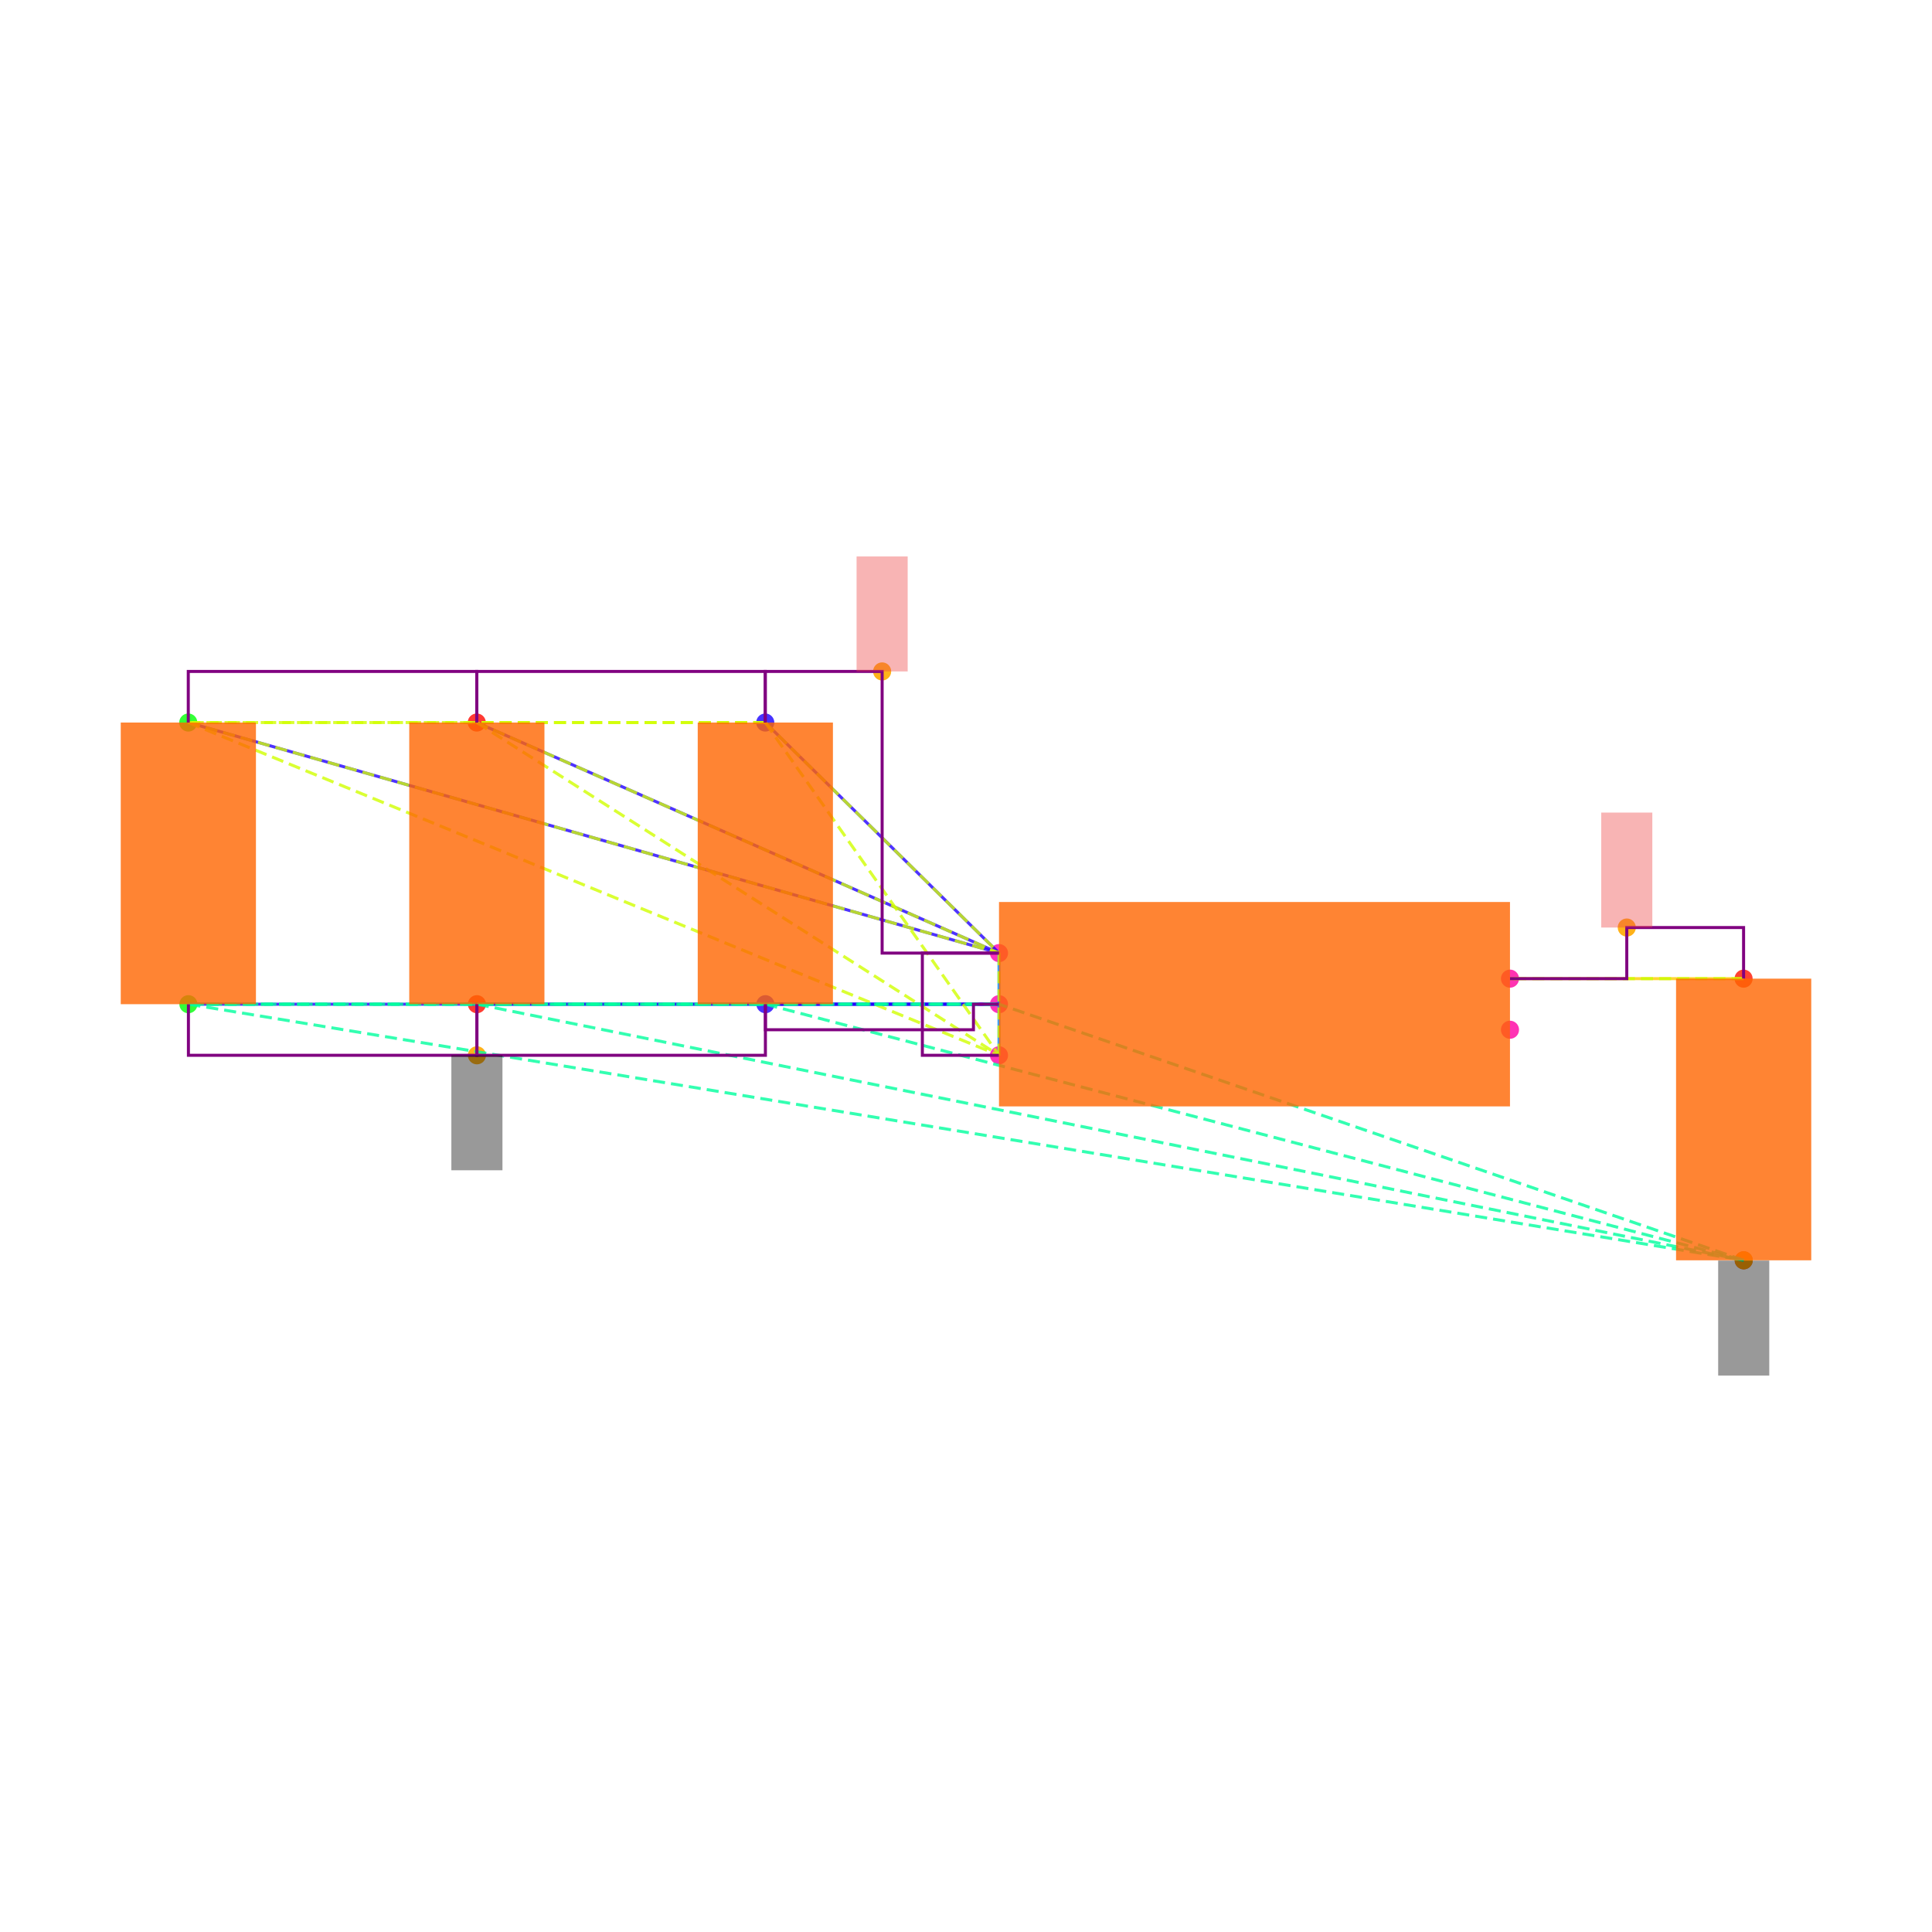
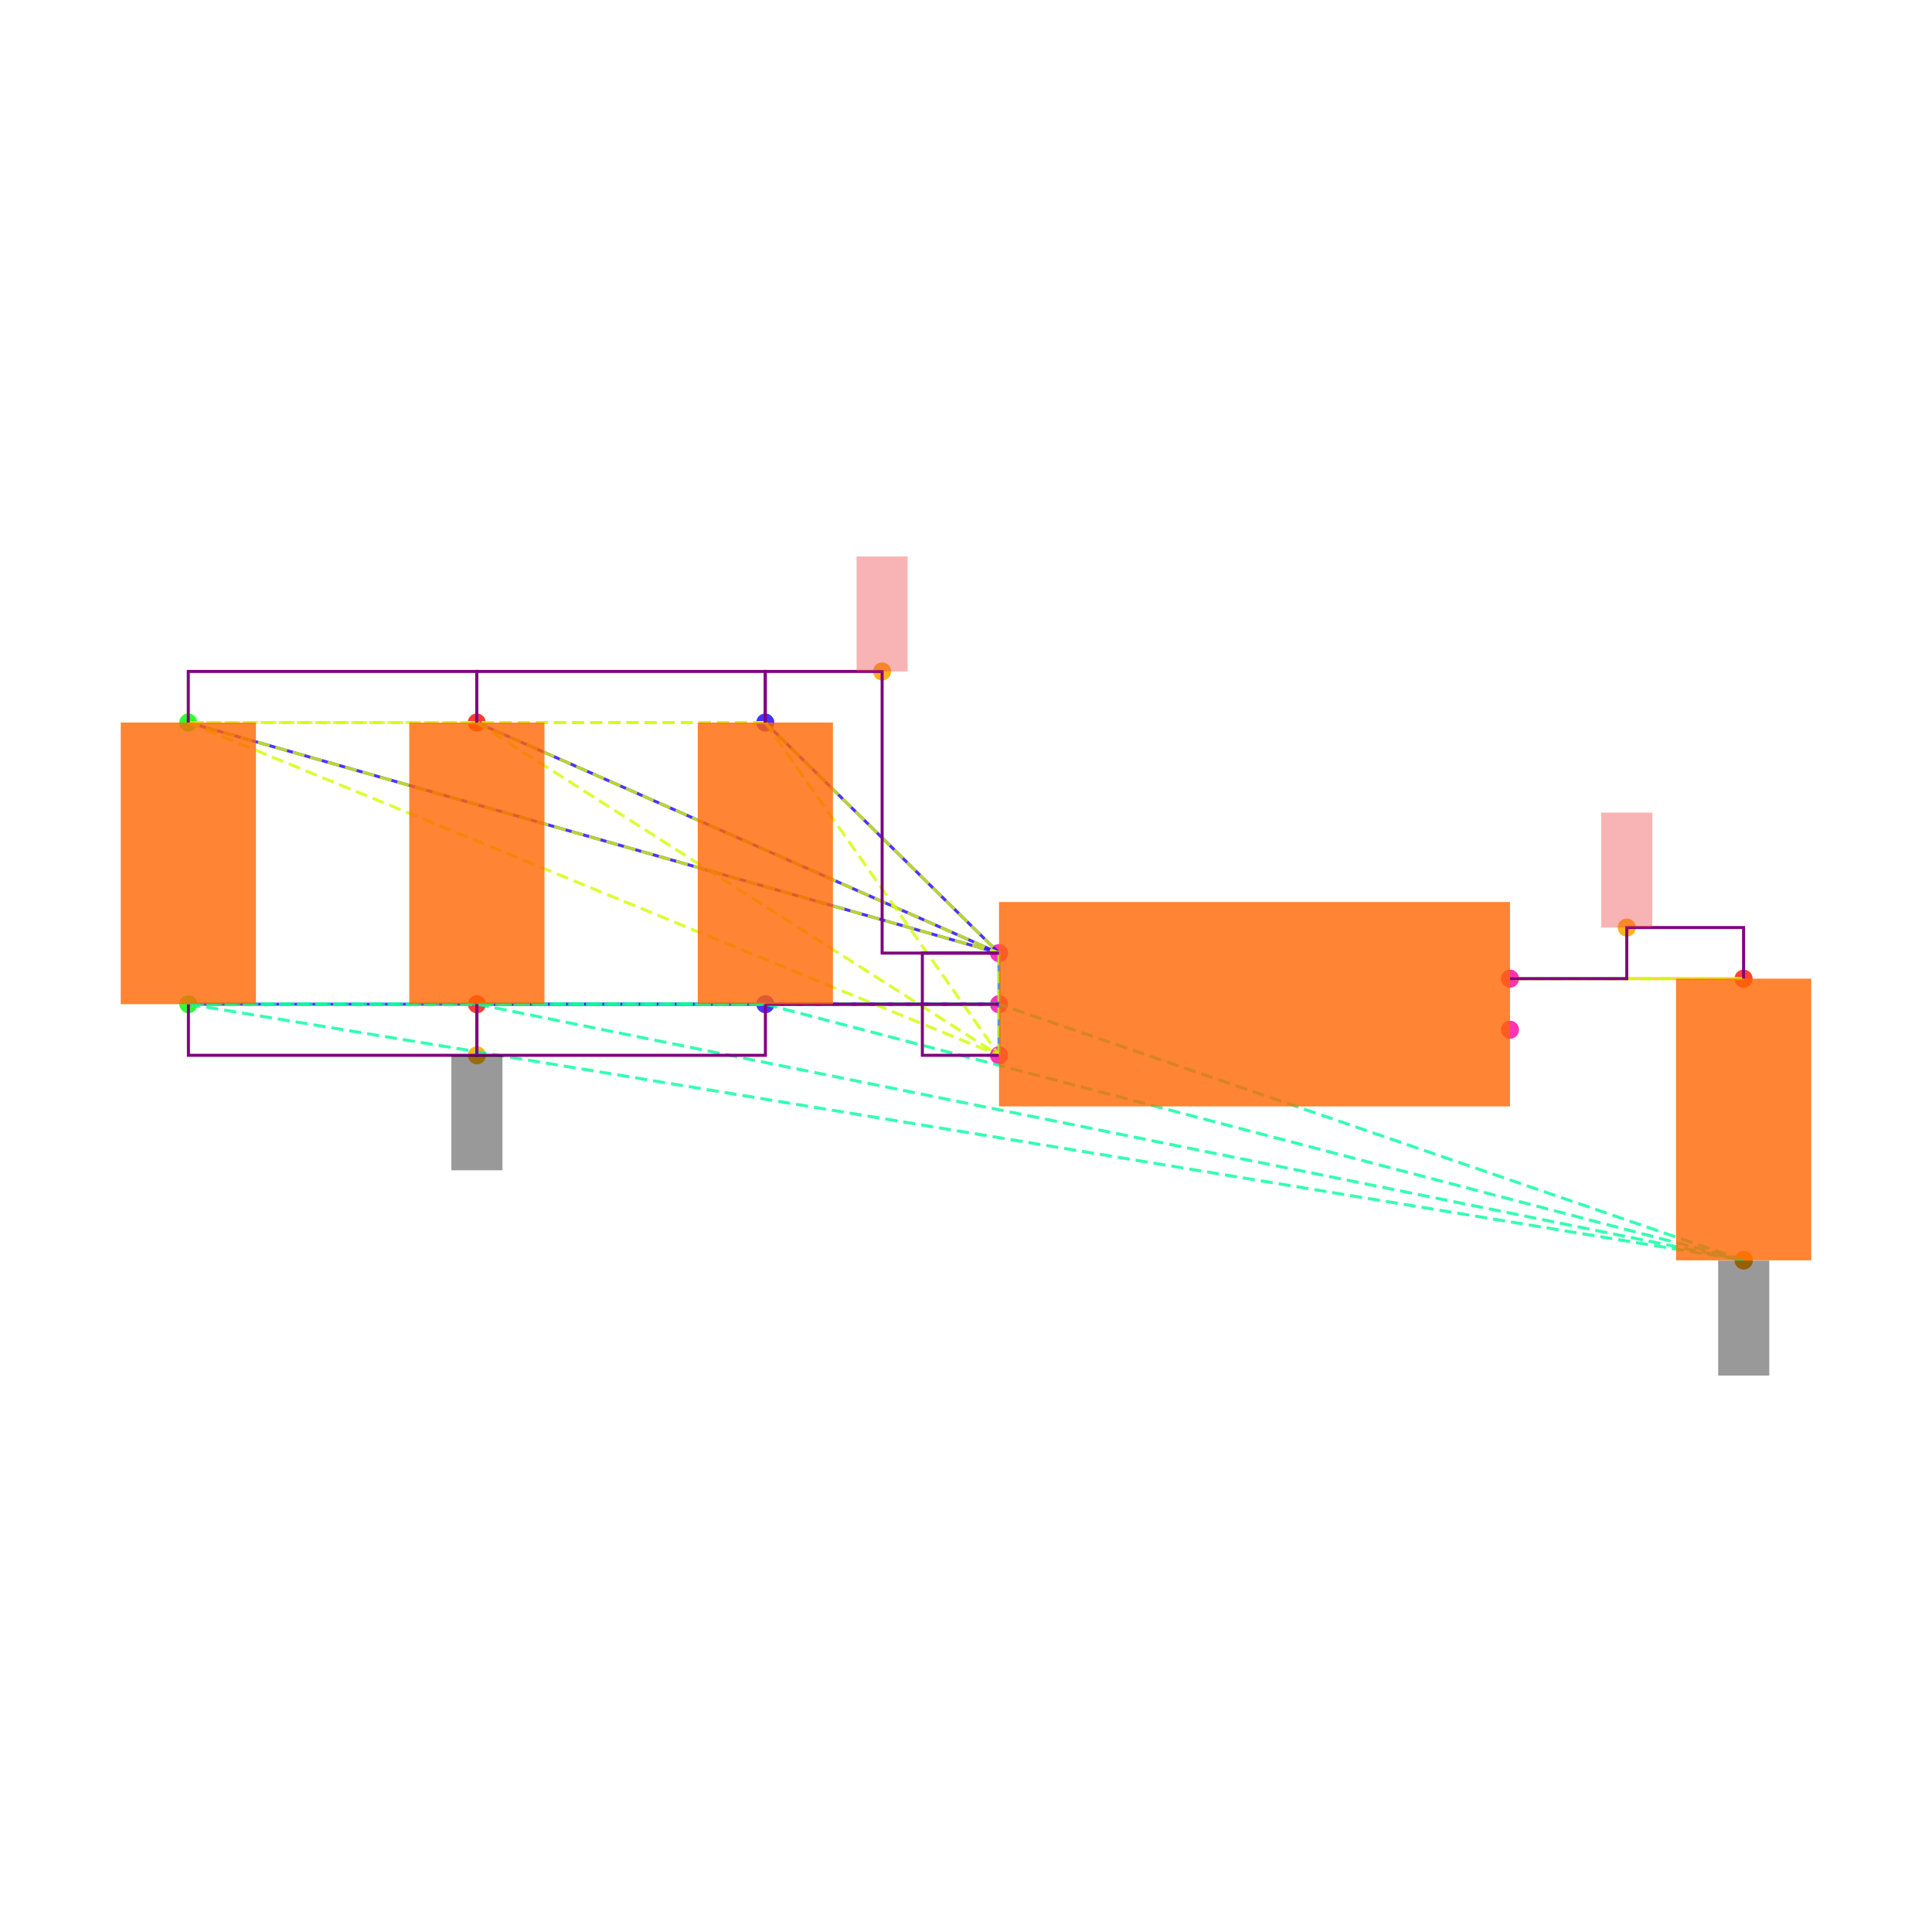
<svg xmlns="http://www.w3.org/2000/svg" width="640" height="640" viewBox="0 0 640 640">
  <rect width="100%" height="100%" fill="white" />
  <g>
    <circle data-type="point" data-label="C6.1 y+" data-x="-1.9148566499999995" data-y="1.1024186000000005" cx="253.503" cy="239.35" r="3" fill="hsl(246, 100%, 50%, 0.8)" />
  </g>
  <g>
    <circle data-type="point" data-label="C6.2 y-" data-x="-1.9143099500000003" data-y="0" cx="253.55" cy="332.653" r="3" fill="hsl(247, 100%, 50%, 0.8)" />
  </g>
  <g>
    <circle data-type="point" data-label="C1.1 y+" data-x="-4.173189849999999" data-y="1.1024186000000002" cx="62.37" cy="239.35" r="3" fill="hsl(121, 100%, 50%, 0.8)" />
  </g>
  <g>
    <circle data-type="point" data-label="C1.2 y-" data-x="-4.17264315" data-y="-2.220446049250313e-16" cx="62.416" cy="332.653" r="3" fill="hsl(122, 100%, 50%, 0.8)" />
  </g>
  <g>
    <circle data-type="point" data-label="C2.1 y+" data-x="-3.0440232499999995" data-y="1.1024186000000002" cx="157.937" cy="239.35" r="3" fill="hsl(2, 100%, 50%, 0.8)" />
  </g>
  <g>
    <circle data-type="point" data-label="C2.2 y-" data-x="-3.0434765500000003" data-y="-2.220446049250313e-16" cx="157.983" cy="332.653" r="3" fill="hsl(3, 100%, 50%, 0.8)" />
  </g>
  <g>
    <circle data-type="point" data-label="C5.1 y+" data-x="1.9143099500000003" data-y="0.09999999999999964" cx="577.584" cy="324.189" r="3" fill="hsl(5, 100%, 50%, 0.8)" />
  </g>
  <g>
    <circle data-type="point" data-label="C5.2 y-" data-x="1.9148566499999995" data-y="-1.0024186000000008" cx="577.63" cy="417.492" r="3" fill="hsl(6, 100%, 50%, 0.8)" />
  </g>
  <g>
    <circle data-type="point" data-label="U1.1 x-" data-x="-1" data-y="0.2" cx="330.932" cy="315.726" r="3" fill="hsl(319, 100%, 50%, 0.8)" />
  </g>
  <g>
    <circle data-type="point" data-label="U1.2 x-" data-x="-1" data-y="0" cx="330.932" cy="332.653" r="3" fill="hsl(320, 100%, 50%, 0.8)" />
  </g>
  <g>
    <circle data-type="point" data-label="U1.3 x-" data-x="-1" data-y="-0.2" cx="330.932" cy="349.58" r="3" fill="hsl(321, 100%, 50%, 0.8)" />
  </g>
  <g>
    <circle data-type="point" data-label="U1.4 x+" data-x="1" data-y="-0.1" cx="500.202" cy="341.116" r="3" fill="hsl(322, 100%, 50%, 0.8)" />
  </g>
  <g>
    <circle data-type="point" data-label="U1.5 x+" data-x="1" data-y="0.1" cx="500.202" cy="324.189" r="3" fill="hsl(323, 100%, 50%, 0.8)" />
  </g>
  <g>
    <circle data-type="point" data-label="anchorPoint orientation: y+" data-x="-1.4574283249999997" data-y="1.3024186000000004" cx="292.218" cy="222.423" r="3" fill="hsl(40, 100%, 50%, 0.9)" />
  </g>
  <g>
    <circle data-type="point" data-label="anchorPoint orientation: y-" data-x="-3.0434765500000003" data-y="-0.2000000000000004" cx="157.983" cy="349.58" r="3" fill="hsl(40, 100%, 50%, 0.9)" />
  </g>
  <g>
    <circle data-type="point" data-label="anchorPoint orientation: y-" data-x="1.9148566499999995" data-y="-1.0024186000000008" cx="577.63" cy="417.492" r="3" fill="hsl(40, 100%, 50%, 0.9)" />
  </g>
  <g>
    <circle data-type="point" data-label="anchorPoint orientation: y+" data-x="1.4571549750000001" data-y="0.29999999999999966" cx="538.893" cy="307.262" r="3" fill="hsl(40, 100%, 50%, 0.9)" />
  </g>
  <g>
    <polyline data-points="-1,0.2 -1.9148566499999995,1.1024186000000005" data-type="line" data-label="" points="330.932,315.726 253.503,239.35" fill="none" stroke="hsl(248, 100%, 50%, 0.8)" stroke-width="1" />
  </g>
  <g>
    <polyline data-points="-1,0.2 -4.173189849999999,1.1024186000000002" data-type="line" data-label="" points="330.932,315.726 62.37,239.35" fill="none" stroke="hsl(248, 100%, 50%, 0.8)" stroke-width="1" />
  </g>
  <g>
    <polyline data-points="-1,0.2 -3.0440232499999995,1.1024186000000002" data-type="line" data-label="" points="330.932,315.726 157.937,239.35" fill="none" stroke="hsl(248, 100%, 50%, 0.8)" stroke-width="1" />
  </g>
  <g>
    <polyline data-points="-1,0 -1.9143099500000003,0" data-type="line" data-label="" points="330.932,332.653 253.55,332.653" fill="none" stroke="hsl(248, 100%, 50%, 0.8)" stroke-width="1" />
  </g>
  <g>
    <polyline data-points="-1,0 -4.17264315,-2.220446049250313e-16" data-type="line" data-label="" points="330.932,332.653 62.416,332.653" fill="none" stroke="hsl(248, 100%, 50%, 0.8)" stroke-width="1" />
  </g>
  <g>
    <polyline data-points="-1,0 -3.0434765500000003,-2.220446049250313e-16" data-type="line" data-label="" points="330.932,332.653 157.983,332.653" fill="none" stroke="hsl(248, 100%, 50%, 0.8)" stroke-width="1" />
  </g>
  <g>
    <polyline data-points="-1,-0.2 -1,0.2" data-type="line" data-label="" points="330.932,349.58 330.932,315.726" fill="none" stroke="hsl(208, 100%, 50%, 0.8)" stroke-width="1" />
  </g>
  <g>
    <polyline data-points="1,0.1 1.9143099500000003,0.09999999999999964" data-type="line" data-label="" points="500.202,324.189 577.584,324.189" fill="none" stroke="hsl(48, 100%, 50%, 0.8)" stroke-width="1" />
  </g>
  <g>
    <polyline data-points="-1.9148566499999995,1.1024186000000005 -4.173189849999999,1.1024186000000002" data-type="line" data-label="" points="253.503,239.35 62.37,239.35" fill="none" stroke="hsl(71, 100%, 50%, 0.8)" stroke-width="1" stroke-dasharray="4 2" />
  </g>
  <g>
    <polyline data-points="-1.9148566499999995,1.1024186000000005 -3.0440232499999995,1.1024186000000002" data-type="line" data-label="" points="253.503,239.35 157.937,239.35" fill="none" stroke="hsl(71, 100%, 50%, 0.8)" stroke-width="1" stroke-dasharray="4 2" />
  </g>
  <g>
    <polyline data-points="-1.9148566499999995,1.1024186000000005 -1,0.2" data-type="line" data-label="" points="253.503,239.35 330.932,315.726" fill="none" stroke="hsl(71, 100%, 50%, 0.8)" stroke-width="1" stroke-dasharray="4 2" />
  </g>
  <g>
    <polyline data-points="-1.9148566499999995,1.1024186000000005 -1,-0.2" data-type="line" data-label="" points="253.503,239.35 330.932,349.58" fill="none" stroke="hsl(71, 100%, 50%, 0.8)" stroke-width="1" stroke-dasharray="4 2" />
  </g>
  <g>
    <polyline data-points="-4.173189849999999,1.1024186000000002 -3.0440232499999995,1.1024186000000002" data-type="line" data-label="" points="62.37,239.35 157.937,239.35" fill="none" stroke="hsl(71, 100%, 50%, 0.8)" stroke-width="1" stroke-dasharray="4 2" />
  </g>
  <g>
    <polyline data-points="-4.173189849999999,1.1024186000000002 -1,0.2" data-type="line" data-label="" points="62.37,239.35 330.932,315.726" fill="none" stroke="hsl(71, 100%, 50%, 0.8)" stroke-width="1" stroke-dasharray="4 2" />
  </g>
  <g>
    <polyline data-points="-4.173189849999999,1.1024186000000002 -1,-0.2" data-type="line" data-label="" points="62.37,239.35 330.932,349.58" fill="none" stroke="hsl(71, 100%, 50%, 0.8)" stroke-width="1" stroke-dasharray="4 2" />
  </g>
  <g>
    <polyline data-points="-3.0440232499999995,1.1024186000000002 -1,0.2" data-type="line" data-label="" points="157.937,239.35 330.932,315.726" fill="none" stroke="hsl(71, 100%, 50%, 0.8)" stroke-width="1" stroke-dasharray="4 2" />
  </g>
  <g>
    <polyline data-points="-3.0440232499999995,1.1024186000000002 -1,-0.2" data-type="line" data-label="" points="157.937,239.35 330.932,349.58" fill="none" stroke="hsl(71, 100%, 50%, 0.8)" stroke-width="1" stroke-dasharray="4 2" />
  </g>
  <g>
    <polyline data-points="-1,0.2 -1,-0.2" data-type="line" data-label="" points="330.932,315.726 330.932,349.58" fill="none" stroke="hsl(71, 100%, 50%, 0.8)" stroke-width="1" stroke-dasharray="4 2" />
  </g>
  <g>
    <polyline data-points="-1.9143099500000003,0 -4.17264315,-2.220446049250313e-16" data-type="line" data-label="" points="253.55,332.653 62.416,332.653" fill="none" stroke="hsl(157, 100%, 50%, 0.8)" stroke-width="1" stroke-dasharray="4 2" />
  </g>
  <g>
    <polyline data-points="-1.9143099500000003,0 -3.0434765500000003,-2.220446049250313e-16" data-type="line" data-label="" points="253.55,332.653 157.983,332.653" fill="none" stroke="hsl(157, 100%, 50%, 0.8)" stroke-width="1" stroke-dasharray="4 2" />
  </g>
  <g>
    <polyline data-points="-1.9143099500000003,0 1.9148566499999995,-1.0024186000000008" data-type="line" data-label="" points="253.55,332.653 577.63,417.492" fill="none" stroke="hsl(157, 100%, 50%, 0.8)" stroke-width="1" stroke-dasharray="4 2" />
  </g>
  <g>
    <polyline data-points="-1.9143099500000003,0 -1,0" data-type="line" data-label="" points="253.55,332.653 330.932,332.653" fill="none" stroke="hsl(157, 100%, 50%, 0.8)" stroke-width="1" stroke-dasharray="4 2" />
  </g>
  <g>
    <polyline data-points="-4.17264315,-2.220446049250313e-16 -3.0434765500000003,-2.220446049250313e-16" data-type="line" data-label="" points="62.416,332.653 157.983,332.653" fill="none" stroke="hsl(157, 100%, 50%, 0.8)" stroke-width="1" stroke-dasharray="4 2" />
  </g>
  <g>
    <polyline data-points="-4.17264315,-2.220446049250313e-16 1.9148566499999995,-1.0024186000000008" data-type="line" data-label="" points="62.416,332.653 577.63,417.492" fill="none" stroke="hsl(157, 100%, 50%, 0.8)" stroke-width="1" stroke-dasharray="4 2" />
  </g>
  <g>
    <polyline data-points="-4.17264315,-2.220446049250313e-16 -1,0" data-type="line" data-label="" points="62.416,332.653 330.932,332.653" fill="none" stroke="hsl(157, 100%, 50%, 0.8)" stroke-width="1" stroke-dasharray="4 2" />
  </g>
  <g>
    <polyline data-points="-3.0434765500000003,-2.220446049250313e-16 1.9148566499999995,-1.0024186000000008" data-type="line" data-label="" points="157.983,332.653 577.63,417.492" fill="none" stroke="hsl(157, 100%, 50%, 0.8)" stroke-width="1" stroke-dasharray="4 2" />
  </g>
  <g>
    <polyline data-points="-3.0434765500000003,-2.220446049250313e-16 -1,0" data-type="line" data-label="" points="157.983,332.653 330.932,332.653" fill="none" stroke="hsl(157, 100%, 50%, 0.8)" stroke-width="1" stroke-dasharray="4 2" />
  </g>
  <g>
    <polyline data-points="1.9148566499999995,-1.0024186000000008 -1,0" data-type="line" data-label="" points="577.63,417.492 330.932,332.653" fill="none" stroke="hsl(157, 100%, 50%, 0.8)" stroke-width="1" stroke-dasharray="4 2" />
  </g>
  <g>
    <polyline data-points="1.9143099500000003,0.09999999999999964 1,0.1" data-type="line" data-label="" points="577.584,324.189 500.202,324.189" fill="none" stroke="hsl(73, 100%, 50%, 0.8)" stroke-width="1" stroke-dasharray="4 2" />
  </g>
  <g>
    <polyline data-points="-3.0440232499999995,1.1024186000000002 -3.0440232499999995,1.3024186000000004 -4.173189849999999,1.3024186000000004 -4.173189849999999,1.1024186000000002" data-type="line" data-label="" points="157.937,239.35 157.937,222.423 62.37,222.423 62.37,239.35" fill="none" stroke="purple" stroke-width="1" />
  </g>
  <g>
    <polyline data-points="-1.9148566499999995,1.1024186000000002 -1.9148566499999995,1.3024186000000004 -3.0440232499999995,1.3024186000000004 -3.0440232499999995,1.1024186000000002" data-type="line" data-label="" points="253.503,239.35 253.503,222.423 157.937,222.423 157.937,239.35" fill="none" stroke="purple" stroke-width="1" />
  </g>
  <g>
    <polyline data-points="-1,0.20000000000000018 -1.4574283249999997,0.20000000000000018 -1.4574283249999997,1.3024186000000004 -1.9148566499999995,1.3024186000000004 -1.9148566499999995,1.1024186000000005" data-type="line" data-label="" points="330.932,315.726 292.218,315.726 292.218,222.423 253.503,222.423 253.503,239.35" fill="none" stroke="purple" stroke-width="1" />
  </g>
  <g>
    <polyline data-points="-1,-0.2 -1.3,-0.2 -1.3,0.2 -1,0.2" data-type="line" data-label="" points="330.932,349.58 305.542,349.58 305.542,315.726 330.932,315.726" fill="none" stroke="purple" stroke-width="1" />
  </g>
  <g>
    <polyline data-points="-3.0434765500000003,-2.220446049250313e-16 -3.0434765500000003,-0.2000000000000004 -4.17264315,-0.2000000000000004 -4.17264315,-2.220446049250313e-16" data-type="line" data-label="" points="157.983,332.653 157.983,349.58 62.416,349.58 62.416,332.653" fill="none" stroke="purple" stroke-width="1" />
  </g>
  <g>
    <polyline data-points="-1.9143099500000003,-2.220446049250313e-16 -1.9143099500000003,-0.2000000000000004 -3.0434765500000003,-0.2000000000000004 -3.0434765500000003,-2.220446049250313e-16" data-type="line" data-label="" points="253.55,332.653 253.55,349.58 157.983,349.58 157.983,332.653" fill="none" stroke="purple" stroke-width="1" />
  </g>
  <g>
-     <polyline data-points="-1,0 -1.0999999999999999,0 -1.0999999999999999,-0.09999999999999995 -1.9143099500000003,-0.09999999999999995 -1.9143099500000003,0" data-type="line" data-label="" points="330.932,332.653 322.469,332.653 322.469,341.116 253.55,341.116 253.55,332.653" fill="none" stroke="purple" stroke-width="1" />
+     <polyline data-points="-1,0 -1.9143099500000003,0" data-type="line" data-label="" points="330.932,332.653 253.55,332.653" fill="none" stroke="purple" stroke-width="1" />
  </g>
  <g>
    <polyline data-points="1,0.1 1.4571549750000001,0.1 1.4571549750000001,0.29999999999999966 1.9143099500000003,0.29999999999999966 1.9143099500000003,0.09999999999999964" data-type="line" data-label="" points="500.202,324.189 538.893,324.189 538.893,307.262 577.584,307.262 577.584,324.189" fill="none" stroke="purple" stroke-width="1" />
  </g>
  <g>
    <rect data-type="rect" data-label="schematic_component_0" data-x="-1.9145832999999999" data-y="0.5512093000000002" x="231.133" y="239.35" width="44.786" height="93.303" fill="hsl(24, 100%, 50%, 0.8)" stroke="black" stroke-width="0.012" />
  </g>
  <g>
    <rect data-type="rect" data-label="schematic_component_1" data-x="-4.1729164999999995" data-y="0.5512093" x="40" y="239.35" width="44.786" height="93.303" fill="hsl(24, 100%, 50%, 0.8)" stroke="black" stroke-width="0.012" />
  </g>
  <g>
    <rect data-type="rect" data-label="schematic_component_2" data-x="-3.0437499" data-y="0.5512093" x="135.567" y="239.35" width="44.786" height="93.303" fill="hsl(24, 100%, 50%, 0.8)" stroke="black" stroke-width="0.012" />
  </g>
  <g>
    <rect data-type="rect" data-label="schematic_component_3" data-x="1.9145832999999999" data-y="-0.4512093000000006" x="555.214" y="324.189" width="44.786" height="93.303" fill="hsl(24, 100%, 50%, 0.8)" stroke="black" stroke-width="0.012" />
  </g>
  <g>
    <rect data-type="rect" data-label="schematic_component_4" data-x="0" data-y="0" x="330.932" y="298.799" width="169.27" height="67.708" fill="hsl(24, 100%, 50%, 0.8)" stroke="black" stroke-width="0.012" />
  </g>
  <g>
-     <rect data-type="rect" data-label="netId: VSYS globalConnNetId: connectivity_net0 available orientations: y+" data-x="-1.4574283249999997" data-y="1.5274186000000005" x="283.754" y="184.337" width="16.927" height="38.086" fill="#ef444466" stroke="#ef4444" stroke-width="0.012" />
+     <rect data-type="rect" data-label="netId: VSYS globalConnNetId: connectivity_net0" data-x="-1.4574283249999997" data-y="1.5274186000000005" x="283.754" y="184.337" width="16.927" height="38.086" fill="#ef444466" stroke="#ef4444" stroke-width="0.012" />
  </g>
  <g>
-     <rect data-type="rect" data-label="netId: GND globalConnNetId: connectivity_net1 available orientations: y-" data-x="-3.0434765500000003" data-y="-0.4250000000000004" x="149.519" y="349.58" width="16.927" height="38.086" fill="#00000066" stroke="#000000" stroke-width="0.012" />
+     <rect data-type="rect" data-label="netId: GND globalConnNetId: connectivity_net1" data-x="-3.0434765500000003" data-y="-0.4250000000000004" x="149.519" y="349.58" width="16.927" height="38.086" fill="#00000066" stroke="#000000" stroke-width="0.012" />
  </g>
  <g>
-     <rect data-type="rect" data-label="netId: GND globalConnNetId: connectivity_net1 available orientations: y-" data-x="1.9148566499999995" data-y="-1.2284186000000008" x="569.167" y="417.577" width="16.927" height="38.086" fill="#00000066" stroke="#000000" stroke-width="0.012" />
+     <rect data-type="rect" data-label="netId: GND globalConnNetId: connectivity_net1" data-x="1.9148566499999995" data-y="-1.2284186000000008" x="569.167" y="417.577" width="16.927" height="38.086" fill="#00000066" stroke="#000000" stroke-width="0.012" />
  </g>
  <g>
-     <rect data-type="rect" data-label="netId: V3_3 globalConnNetId: connectivity_net2 available orientations: y+" data-x="1.4571549750000001" data-y="0.5249999999999997" x="530.429" y="269.177" width="16.927" height="38.086" fill="#ef444466" stroke="#ef4444" stroke-width="0.012" />
+     <rect data-type="rect" data-label="netId: V3_3 globalConnNetId: connectivity_net2" data-x="1.4571549750000001" data-y="0.5249999999999997" x="530.429" y="269.177" width="16.927" height="38.086" fill="#ef444466" stroke="#ef4444" stroke-width="0.012" />
  </g>
  <g id="crosshair" style="display: none">
    <line id="crosshair-h" y1="0" y2="640" stroke="#666" stroke-width="0.5" />
    <line id="crosshair-v" x1="0" x2="640" stroke="#666" stroke-width="0.5" />
    <text id="coordinates" font-family="monospace" font-size="12" fill="#666" />
  </g>
</svg>
